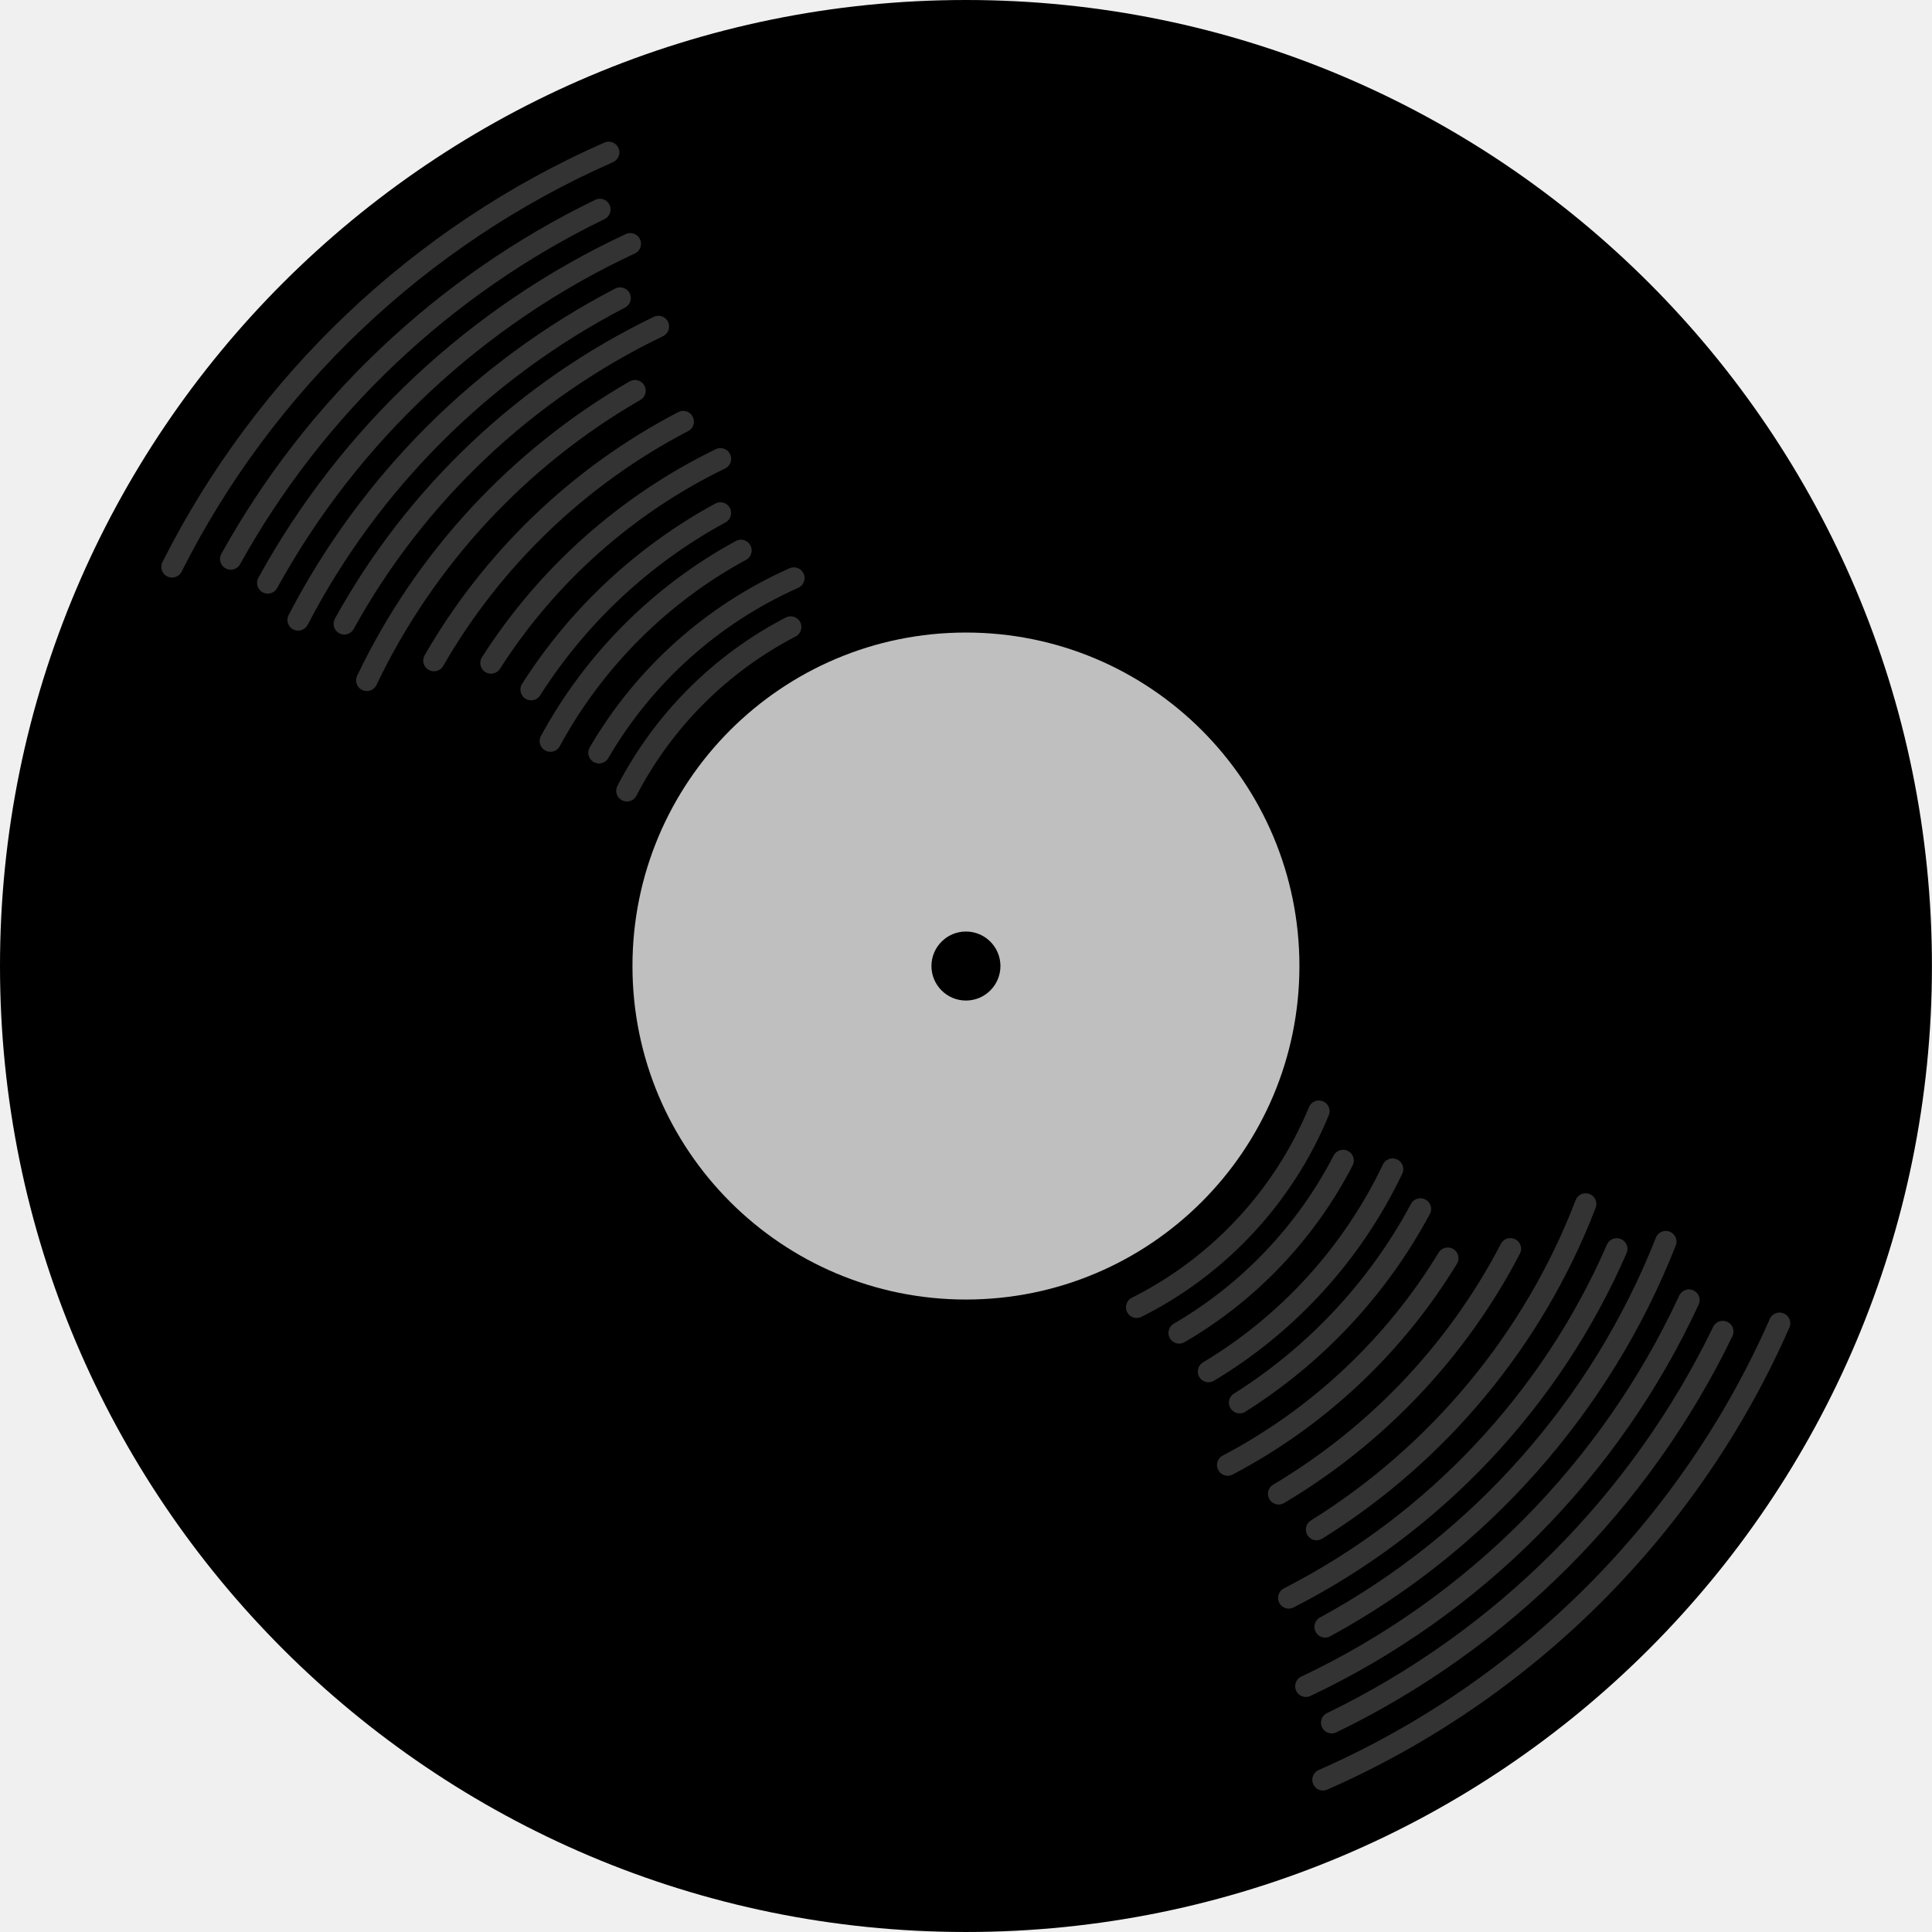
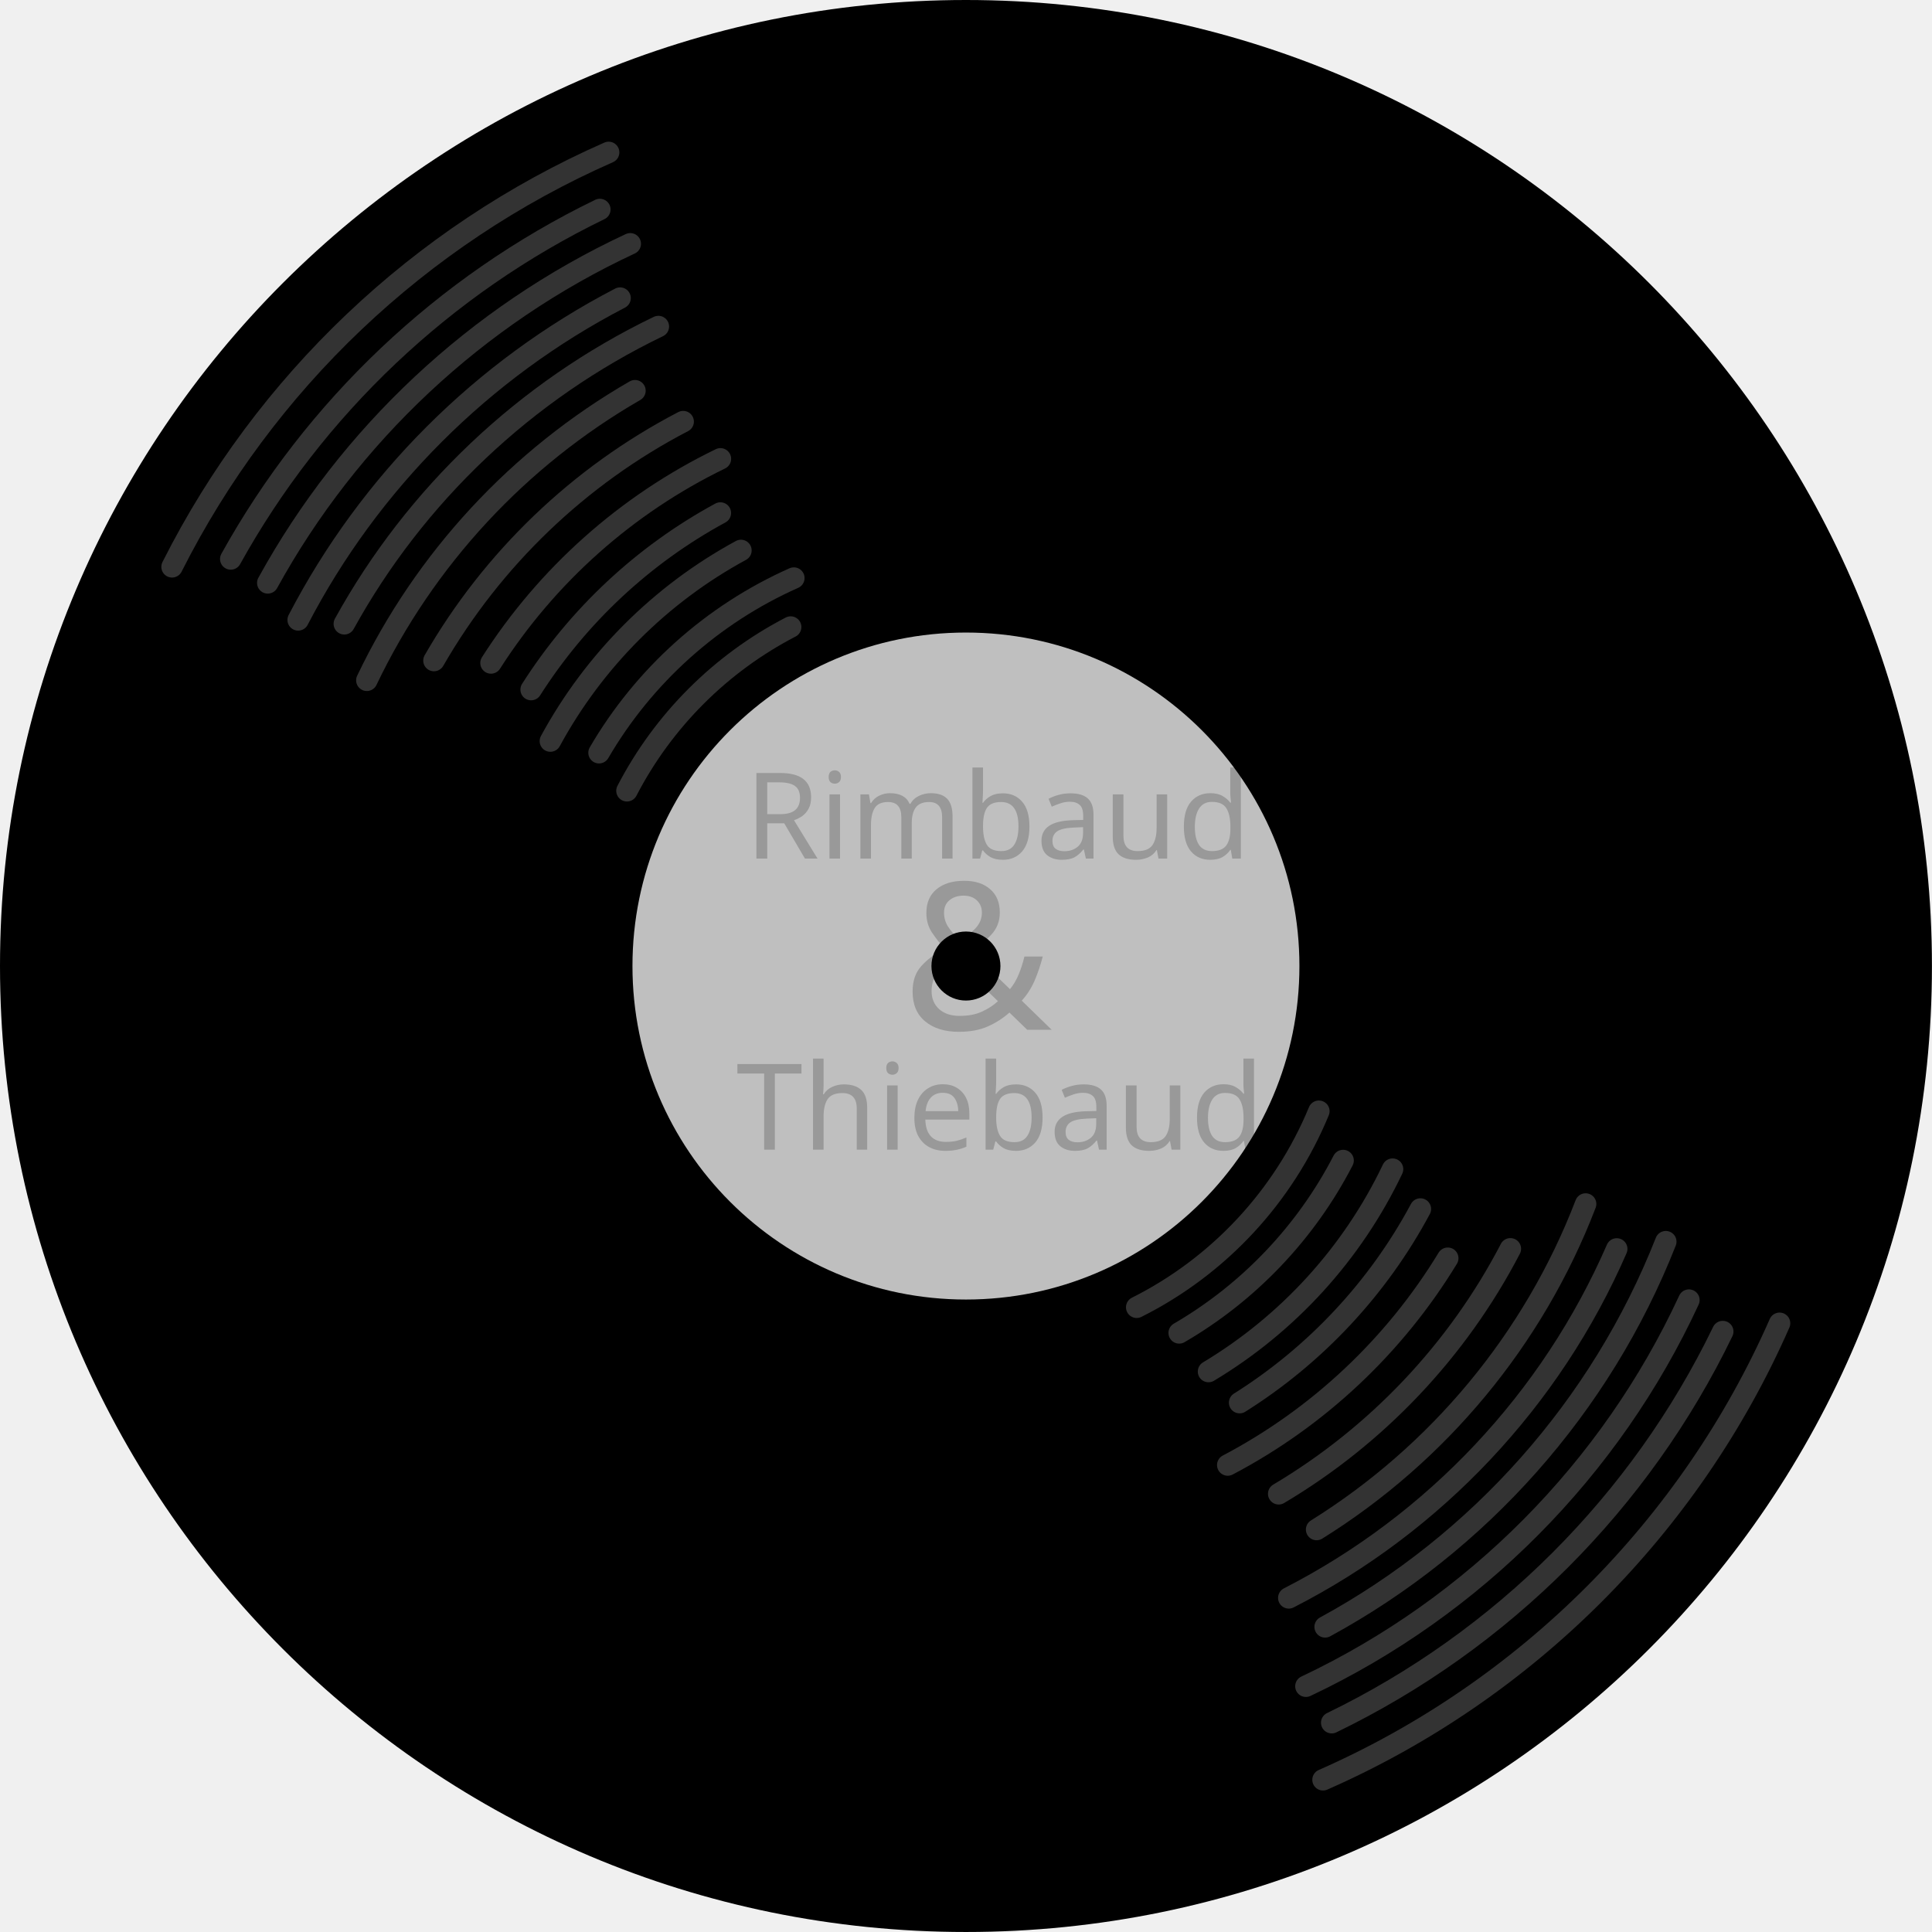
<svg xmlns="http://www.w3.org/2000/svg" version="1.0" width="225.68" height="225.687" viewBox="0 0 225.68 225.687" id="svg2" xml:space="preserve" style="overflow:visible">
  <g id="g13">
    <path d="M 225.68,112.847 C 225.68,175.171 175.165,225.686 112.836,225.686 C 50.522,225.687 0,175.171 0,112.847 C 0,50.525 50.522,0 112.836,0 C 175.165,0 225.68,50.525 225.68,112.847 z" id="path15" />
    <path d="M 151.792,112.847 C 151.792,134.358 134.353,151.805 112.836,151.805 C 91.321,151.805 73.881,134.359 73.881,112.847 C 73.881,91.33 91.321,73.891 112.836,73.891 C 134.353,73.891 151.792,91.331 151.792,112.847 z" id="path17" style="fill:#bfbfbf" />
    <path d="M 116.866,112.847 C 116.866,115.074 115.063,116.879 112.836,116.879 C 110.617,116.879 108.807,115.074 108.807,112.847 C 108.807,110.619 110.617,108.816 112.836,108.816 C 115.063,108.816 116.866,110.62 116.866,112.847 z" id="path119" />
    <g id="g14" opacity="0.2">
      <path d="M 20.097,66.216 C 30.92,44.729 48.992,27.523 71.101,17.801" id="path23" style="fill:none;stroke:white;stroke-width:2.501;stroke-linecap:round;stroke-linejoin:round" />
      <path d="M 207.882,154.579 C 197.43,178.35 178.323,197.456 154.547,207.908" id="path27" style="fill:none;stroke:white;stroke-width:2.501;stroke-linecap:round;stroke-linejoin:round" />
      <path d="M 26.954,65.298 C 36.748,47.633 51.837,33.313 70.072,24.469" id="path31" style="fill:none;stroke:white;stroke-width:2.501;stroke-linecap:round;stroke-linejoin:round" />
      <path d="M 201.246,155.543 C 191.621,175.444 175.464,191.601 155.563,201.239" id="path35" style="fill:none;stroke:white;stroke-width:2.501;stroke-linecap:round;stroke-linejoin:round" />
      <path d="M 31.278,68.092 C 40.793,50.792 55.653,36.846 73.627,28.478" id="path41" style="fill:none;stroke:white;stroke-width:2.501;stroke-linecap:round;stroke-linejoin:round" />
      <path d="M 197.293,151.87 C 188.137,171.654 172.24,187.674 152.548,196.98" id="path45" style="fill:none;stroke:white;stroke-width:2.501;stroke-linecap:round;stroke-linejoin:round" />
      <path d="M 194.591,145.045 C 187.004,164.302 172.808,180.232 154.794,190.045" id="path49" style="fill:none;stroke:white;stroke-width:2.501;stroke-linecap:round;stroke-linejoin:round" />
      <path d="M 34.828,72.416 C 43.183,56.334 56.357,43.166 72.436,34.821" id="path53" style="fill:none;stroke:white;stroke-width:2.501;stroke-linecap:round;stroke-linejoin:round" />
      <path d="M 188.86,145.892 C 181.194,163.508 167.578,177.946 150.548,186.659" id="path57" style="fill:none;stroke:white;stroke-width:2.501;stroke-linecap:round;stroke-linejoin:round" />
      <path d="M 40.22,72.872 C 48.523,57.822 61.372,45.631 76.909,38.142" id="path61" style="fill:none;stroke:white;stroke-width:2.501;stroke-linecap:round;stroke-linejoin:round" />
      <path d="M 42.851,79.472 C 49.63,65.272 60.61,53.462 74.175,45.638" id="path65" style="fill:none;stroke:white;stroke-width:2.501;stroke-linecap:round;stroke-linejoin:round" />
      <path d="M 176.435,145.879 C 170.255,157.757 160.844,167.682 149.37,174.5" id="path69" style="fill:none;stroke:white;stroke-width:2.501;stroke-linecap:round;stroke-linejoin:round" />
      <path d="M 50.691,77.164 C 57.516,65.305 67.636,55.582 79.807,49.249" id="path73" style="fill:none;stroke:white;stroke-width:2.501;stroke-linecap:round;stroke-linejoin:round" />
      <path d="M 169.121,146.979 C 162.915,157.183 154.019,165.565 143.417,171.139" id="path77" style="fill:none;stroke:white;stroke-width:2.501;stroke-linecap:round;stroke-linejoin:round" />
      <path d="M 57.354,77.446 C 63.886,67.225 73.172,58.925 84.158,53.598" id="path81" style="fill:none;stroke:white;stroke-width:2.501;stroke-linecap:round;stroke-linejoin:round" />
      <path d="M 165.924,141.229 C 160.968,150.476 153.661,158.284 144.805,163.852" id="path85" style="fill:none;stroke:white;stroke-width:2.501;stroke-linecap:round;stroke-linejoin:round" />
      <path d="M 62.042,80.556 C 67.532,71.937 75.145,64.813 84.151,59.925" id="path89" style="fill:none;stroke:white;stroke-width:2.501;stroke-linecap:round;stroke-linejoin:round" />
      <path d="M 162.674,136.573 C 157.986,146.412 150.464,154.644 141.171,160.219" id="path93" style="fill:none;stroke:white;stroke-width:2.501;stroke-linecap:round;stroke-linejoin:round" />
      <path d="M 64.289,86.57 C 69.394,77.163 77.15,69.403 86.554,64.298" id="path97" style="fill:none;stroke:white;stroke-width:2.501;stroke-linecap:round;stroke-linejoin:round" />
      <path d="M 156.897,135.563 C 152.56,143.963 145.892,150.964 137.745,155.705" id="path101" style="fill:none;stroke:white;stroke-width:2.501;stroke-linecap:round;stroke-linejoin:round" />
      <path d="M 69.974,87.932 C 75.203,78.958 83.174,71.775 92.734,67.526" id="path105" style="fill:none;stroke:white;stroke-width:2.501;stroke-linecap:round;stroke-linejoin:round" />
      <path d="M 154.065,129.807 C 149.955,139.764 142.356,147.911 132.782,152.711" id="path109" style="fill:none;stroke:white;stroke-width:2.501;stroke-linecap:round;stroke-linejoin:round" />
      <path d="M 73.236,92.376 C 77.476,84.19 84.177,77.486 92.363,73.246" id="path113" style="fill:none;stroke:white;stroke-width:2.501;stroke-linecap:round;stroke-linejoin:round" />
      <path d="M 185.226,140.644 C 179.144,156.488 168.007,169.819 153.798,178.674" id="path117" style="fill:none;stroke:white;stroke-width:2.501;stroke-linecap:round;stroke-linejoin:round" />
+       <text stroke="#000" font-style="normal" font-weight="normal" xml:space="preserve" text-anchor="start" font-family="'Poppins'" font-size="14" id="svg_1" y="134.297" x="86" stroke-width="0" fill="#000000">Thiebaud</text>
+       <text stroke="#000" font-style="normal" font-weight="normal" xml:space="preserve" text-anchor="start" font-family="'Poppins'" font-size="14" id="svg_2" y="100.297" x="87" stroke-width="0" fill="#000000">Rimbaud</text>
+       <text xml:space="preserve" text-anchor="start" font-family="'Poppins'" font-size="24" id="svg_3" y="120.297" x="105.34" stroke-width="0" stroke="#000" fill="#000000">&amp;</text>
      <animateTransform attributeType="xml" attributeName="transform" type="rotate" from="0 112.835 112.835" to="360 112.835 112.835" begin="0" dur="7s" repeatCount="indefinite" fill="freeze" />
    </g>
  </g>
</svg>
